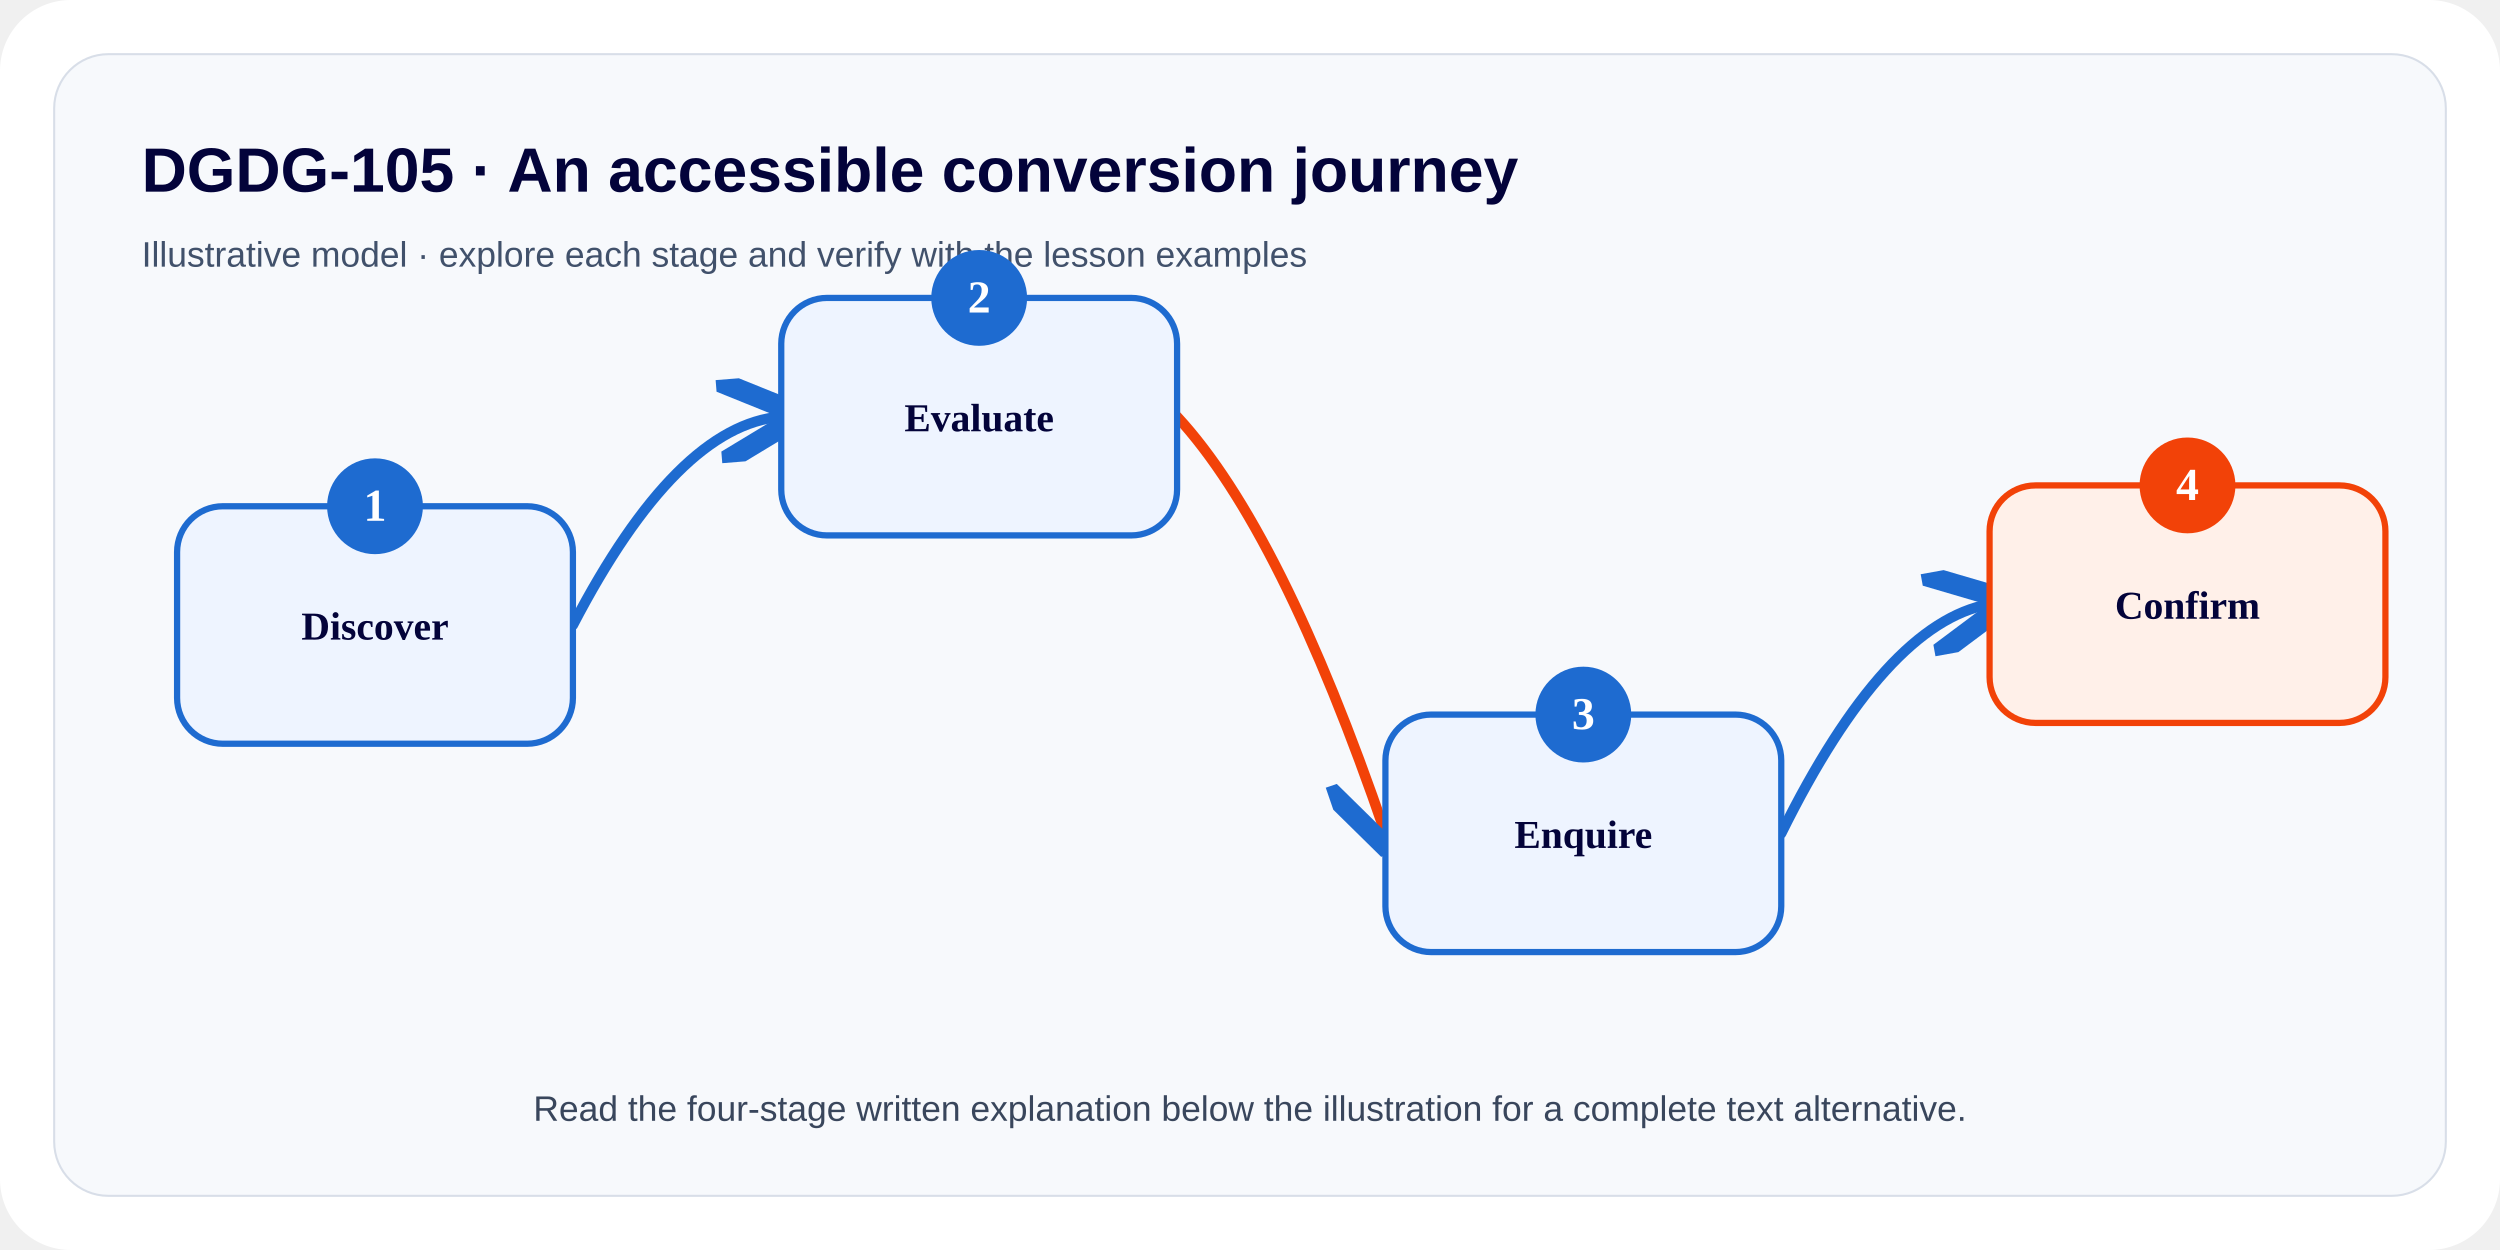
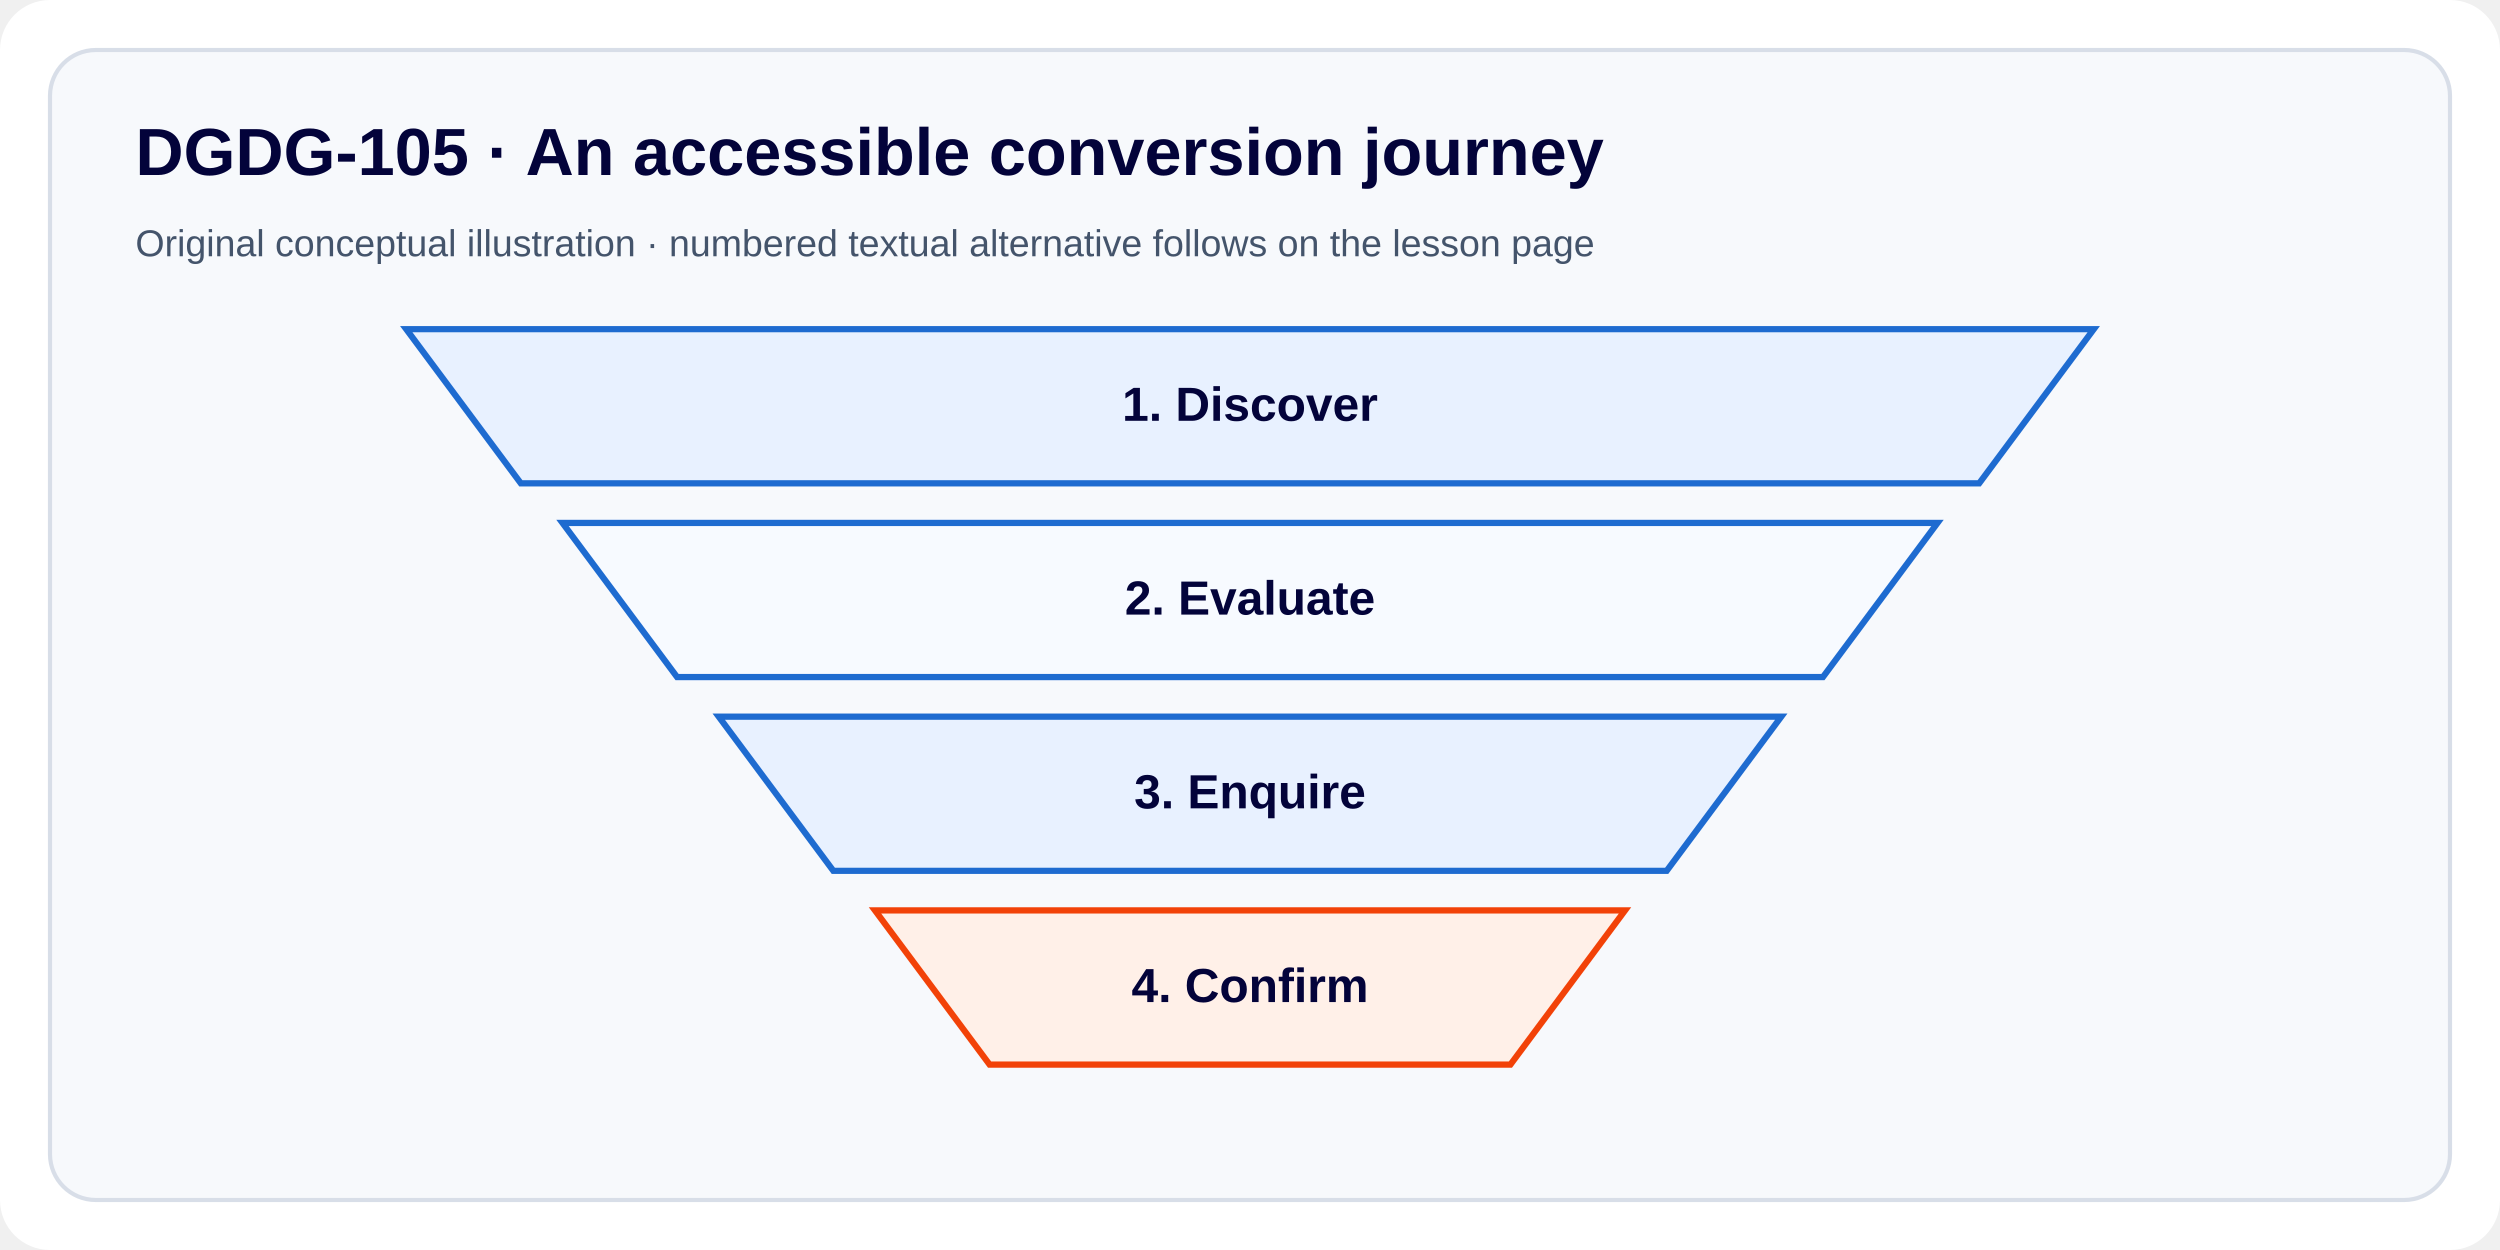
<svg xmlns="http://www.w3.org/2000/svg" viewBox="0 0 1200 600" role="img" aria-labelledby="title desc">
  <defs>
-     <marker id="a" markerWidth="8" markerHeight="8" refX="6" refY="4" orient="auto">
-       <path d="M0 0 L8 4 L0 8" fill="none" stroke="#1E6BD0" stroke-width="2" />
+     <marker id="arrow" markerWidth="8" markerHeight="8" refX="7" refY="4" orient="auto">
+       <path d="M1 1 L7 4 L1 7" fill="none" stroke="#1E6BD0" stroke-width="2" />
    </marker>
  </defs>
-   <rect width="1200" height="600" rx="34" fill="#FFFFFF" />
-   <rect x="26" y="26" width="1148" height="548" rx="26" fill="#F7F9FC" stroke="#D8DEE8" />
-   <text x="68" y="92" fill="#03033A" font-family="Arial,sans-serif" font-size="30" font-weight="700">DGDG-105 · An accessible conversion journey</text>
-   <text x="68" y="128" fill="#41516B" font-family="Arial,sans-serif" font-size="17">Illustrative model · explore each stage and verify with the lesson examples</text>
-   <path d="M 275 300 Q 325 204 375 200" fill="none" stroke="#1E6BD0" stroke-width="5" stroke-linecap="round" marker-end="url(#a)" />
-   <path d="M 565 200 Q 615 254 665 400" fill="none" stroke="#F24208" stroke-width="5" stroke-linecap="round" marker-end="url(#a)" />
-   <path d="M 855 400 Q 905 299 955 290" fill="none" stroke="#1E6BD0" stroke-width="5" stroke-linecap="round" marker-end="url(#a)" />
-   <g>
-     <rect x="85" y="243" width="190" height="114" rx="22" fill="#eef4ff" stroke="#1E6BD0" stroke-width="3" />
-     <circle cx="180" cy="243" r="23" fill="#1E6BD0" />
-     <text x="180" y="250" font-size="22" fill="white" text-anchor="middle" font-weight="700">1</text>
-     <text x="180" y="307" font-size="19" fill="#03033A" font-weight="700" text-anchor="middle">Discover</text>
-   </g>
-   <g>
-     <rect x="375" y="143" width="190" height="114" rx="22" fill="#eef4ff" stroke="#1E6BD0" stroke-width="3" />
-     <circle cx="470" cy="143" r="23" fill="#1E6BD0" />
-     <text x="470" y="150" font-size="22" fill="white" text-anchor="middle" font-weight="700">2</text>
-     <text x="470" y="207" font-size="19" fill="#03033A" font-weight="700" text-anchor="middle">Evaluate</text>
-   </g>
-   <g>
-     <rect x="665" y="343" width="190" height="114" rx="22" fill="#eef4ff" stroke="#1E6BD0" stroke-width="3" />
-     <circle cx="760" cy="343" r="23" fill="#1E6BD0" />
-     <text x="760" y="350" font-size="22" fill="white" text-anchor="middle" font-weight="700">3</text>
-     <text x="760" y="407" font-size="19" fill="#03033A" font-weight="700" text-anchor="middle">Enquire</text>
-   </g>
-   <g>
-     <rect x="955" y="233" width="190" height="114" rx="22" fill="#fff0e9" stroke="#F24208" stroke-width="3" />
-     <circle cx="1050" cy="233" r="23" fill="#F24208" />
-     <text x="1050" y="240" font-size="22" fill="white" text-anchor="middle" font-weight="700">4</text>
-     <text x="1050" y="297" font-size="19" fill="#03033A" font-weight="700" text-anchor="middle">Confirm</text>
-   </g>
-   <text x="600" y="538" font-family="Arial,sans-serif" fill="#39465C" font-size="17" text-anchor="middle">Read the four-stage written explanation below the illustration for a complete text alternative.</text>
+   <rect width="1200" height="600" rx="24" fill="#fff" />
+   <rect x="24" y="24" width="1152" height="552" rx="22" fill="#F7F9FC" stroke="#D8DEE8" stroke-width="2" />
+   <text x="65" y="84" fill="#03033A" font-size="32" font-family="Arial" font-weight="700">DGDG-105 · An accessible conversion journey</text>
+   <text x="65" y="123" fill="#44546B" font-size="18" font-family="Arial">Original conceptual illustration · numbered textual alternative follows on the lesson page</text>
+   <polygon points="195,158 1005,158 950,232 250,232" fill="#E8F1FF" stroke="#1E6BD0" stroke-width="3" />
+   <text x="600" y="202" text-anchor="middle" font-family="Arial" font-weight="700" font-size="23" fill="#03033A">1. Discover</text>
+   <polygon points="270,251 930,251 875,325 325,325" fill="#F7FAFF" stroke="#1E6BD0" stroke-width="3" />
+   <text x="600" y="295" text-anchor="middle" font-family="Arial" font-weight="700" font-size="23" fill="#03033A">2. Evaluate</text>
+   <polygon points="345,344 855,344 800,418 400,418" fill="#E8F1FF" stroke="#1E6BD0" stroke-width="3" />
+   <text x="600" y="388" text-anchor="middle" font-family="Arial" font-weight="700" font-size="23" fill="#03033A">3. Enquire</text>
+   <polygon points="420,437 780,437 725,511 475,511" fill="#FFF0E8" stroke="#F24208" stroke-width="3" />
+   <text x="600" y="481" text-anchor="middle" font-family="Arial" font-weight="700" font-size="23" fill="#03033A">4. Confirm</text>
</svg>
